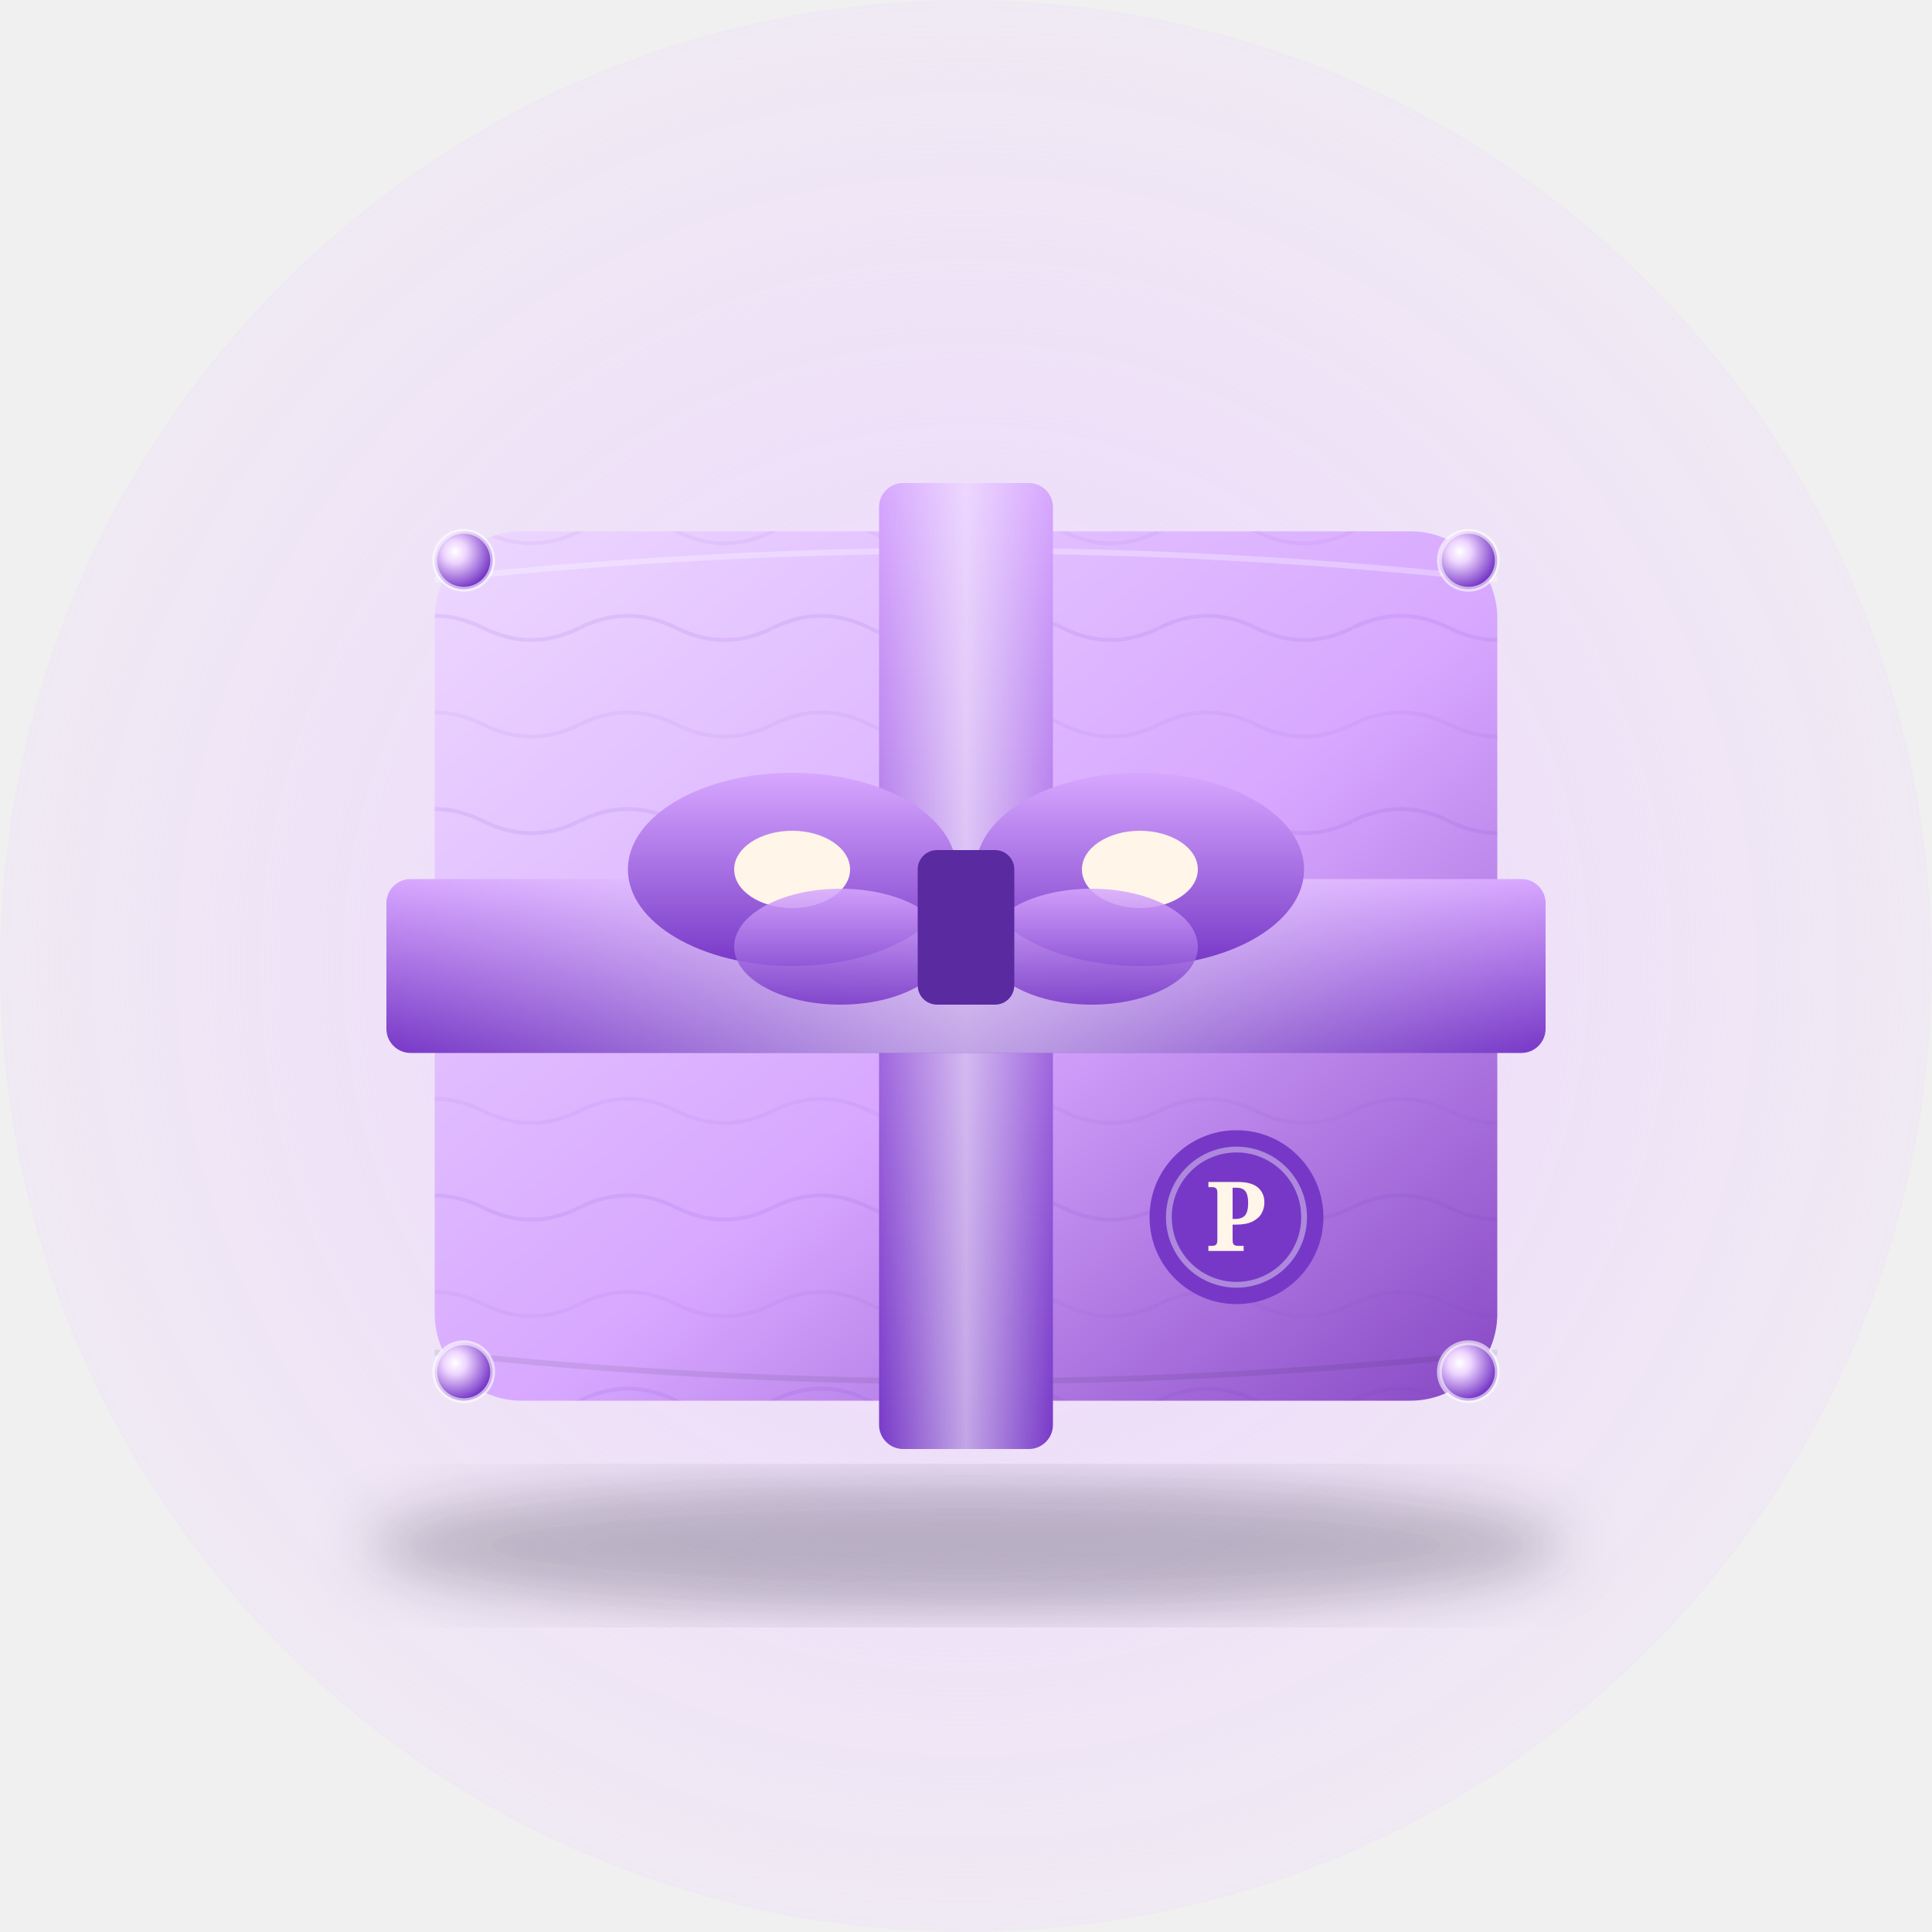
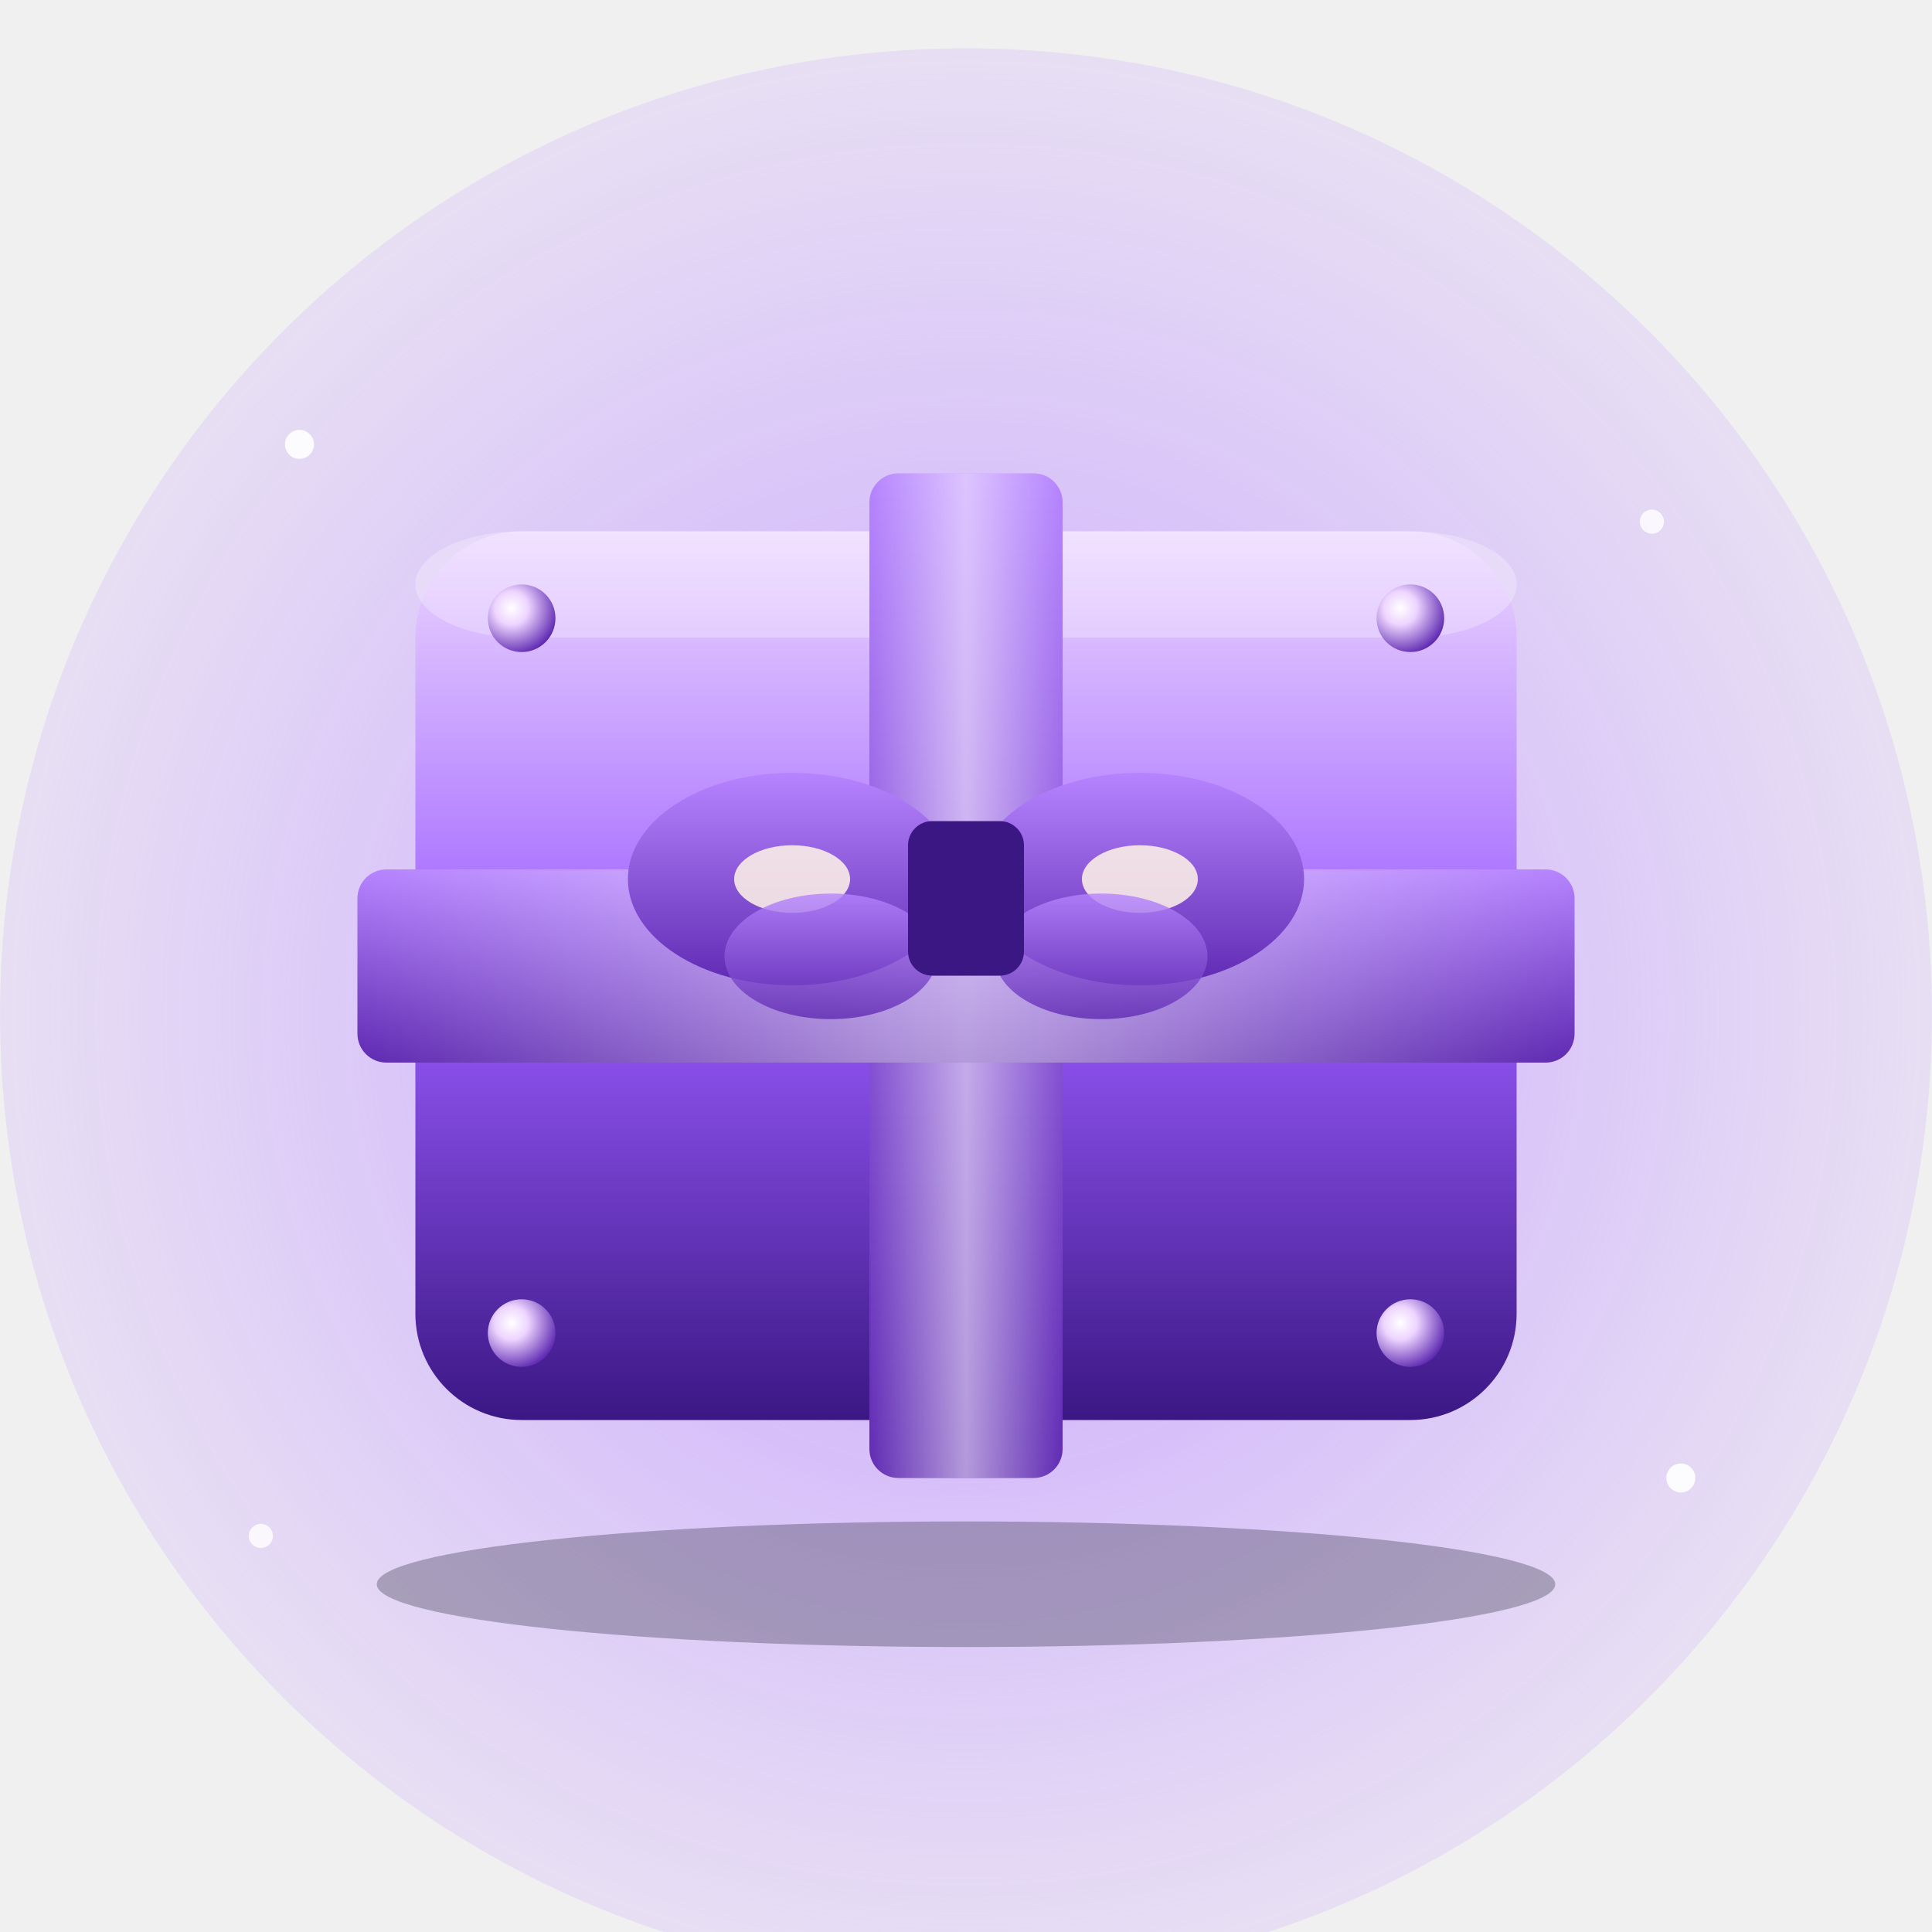
<svg xmlns="http://www.w3.org/2000/svg" viewBox="0 0 400 400" role="img" aria-label="Epic PEELED package">
  <defs>
-     <linearGradient id="paper" x1="0" y1="0" x2="1" y2="1">
+     <linearGradient id="e_paper" x1="0" y1="0" x2="0" y2="1">
      <stop offset="0" stop-color="#EDD8FF" />
-       <stop offset="0.55" stop-color="#D7A7FF" />
-       <stop offset="1" stop-color="#8748C4" />
+       <stop offset="0.5" stop-color="#9B5CFF" />
+       <stop offset="1" stop-color="#3B1784" />
    </linearGradient>
-     <linearGradient id="ribbon" x1="0" y1="0" x2="0" y2="1">
-       <stop offset="0" stop-color="#D7A7FF" />
-       <stop offset="1" stop-color="#7738C7" />
+     <linearGradient id="e_ribbon" x1="0" y1="0" x2="0" y2="1">
+       <stop offset="0" stop-color="#B684FF" />
+       <stop offset="1" stop-color="#5F2AB2" />
    </linearGradient>
-     <linearGradient id="ribbonSheen" x1="0" y1="0" x2="1" y2="0">
+     <linearGradient id="e_sheen" x1="0" y1="0" x2="1" y2="0">
      <stop offset="0" stop-color="#FFFFFF" stop-opacity="0" />
-       <stop offset="0.5" stop-color="#FFFFFF" stop-opacity="0.55" />
+       <stop offset="0.5" stop-color="#FFFFFF" stop-opacity="0.7" />
      <stop offset="1" stop-color="#FFFFFF" stop-opacity="0" />
    </linearGradient>
-     <radialGradient id="glow" cx="50%" cy="50%" r="64%">
-       <stop offset="0" stop-color="#EED5FF" stop-opacity="1" />
-       <stop offset="1" stop-color="#EED5FF" stop-opacity="0" />
+     <radialGradient id="e_glow" cx="50%" cy="50%" r="64%">
+       <stop offset="0" stop-color="#C9A4FF" stop-opacity="1" />
+       <stop offset="1" stop-color="#C9A4FF" stop-opacity="0" />
    </radialGradient>
-     <pattern id="fibers" x="0" y="0" width="40" height="40" patternUnits="userSpaceOnUse">
-       <path d="M0 10 Q10 5 20 10 T40 10" stroke="#7738C7" stroke-opacity="0.1" stroke-width="0.8" fill="none" />
-       <path d="M0 30 Q10 25 20 30 T40 30" stroke="#7738C7" stroke-opacity="0.06" stroke-width="0.8" fill="none" />
-     </pattern>
-     <filter id="soft">
-       <feGaussianBlur stdDeviation="6" />
-     </filter>
-     <radialGradient id="gem" cx="35%" cy="35%" r="65%">
+     <radialGradient id="e_gem" cx="35%" cy="35%" r="70%">
      <stop offset="0" stop-color="#FFFFFF" />
-       <stop offset="0.3" stop-color="#EED5FF" />
-       <stop offset="1" stop-color="#7738C7" />
+       <stop offset="0.35" stop-color="#EED5FF" />
+       <stop offset="1" stop-color="#5F2AB2" />
    </radialGradient>
  </defs>
-   <circle cx="200" cy="200" r="200" fill="url(#glow)" />
-   <ellipse cx="200" cy="320" rx="124" ry="14" fill="#1A1B2E" opacity="0.26" filter="url(#soft)" />
-   <g id="body">
-     <rect x="90" y="110" width="220" height="180" rx="18" fill="url(#paper)" />
-     <rect x="90" y="110" width="220" height="180" rx="18" fill="url(#fibers)" />
-     <path d="M90 120 Q200 108 310 120" stroke="#FFFFFF" stroke-opacity="0.3" stroke-width="1.2" fill="none" />
-     <path d="M90 280 Q200 292 310 280" stroke="#1A1B2E" stroke-opacity="0.09" stroke-width="1.2" fill="none" />
-   </g>
-   <g id="ribbon">
-     <rect x="182" y="100" width="36" height="200" rx="5" fill="url(#ribbon)" />
-     <rect x="182" y="100" width="36" height="200" rx="5" fill="url(#ribbonSheen)" />
-     <rect x="80" y="182" width="240" height="36" rx="5" fill="url(#ribbon)" />
-     <rect x="80" y="182" width="240" height="36" rx="5" fill="url(#ribbonSheen)" />
-   </g>
-   <g id="bow" transform="translate(200 200)">
-     <ellipse cx="-36" cy="-20" rx="34" ry="20" fill="url(#ribbon)" />
-     <ellipse cx="-36" cy="-20" rx="12" ry="8" fill="#FFF5E8" />
-     <ellipse cx="36" cy="-20" rx="34" ry="20" fill="url(#ribbon)" />
-     <ellipse cx="36" cy="-20" rx="12" ry="8" fill="#FFF5E8" />
-     <ellipse cx="-26" cy="-4" rx="22" ry="12" fill="url(#ribbon)" opacity="0.85" />
-     <ellipse cx="26" cy="-4" rx="22" ry="12" fill="url(#ribbon)" opacity="0.85" />
-     <rect x="-10" y="-24" width="20" height="32" rx="4" fill="#5A2AA1" />
-   </g>
-   <g id="flourish">
-     <g transform="translate(96 116)">
-       <circle r="6" fill="url(#gem)" />
-       <circle r="6" fill="none" stroke="#FFFFFF" stroke-opacity="0.6" />
-     </g>
-     <g transform="translate(304 116)">
-       <circle r="6" fill="url(#gem)" />
-       <circle r="6" fill="none" stroke="#FFFFFF" stroke-opacity="0.6" />
-     </g>
-     <g transform="translate(96 284)">
-       <circle r="6" fill="url(#gem)" />
-       <circle r="6" fill="none" stroke="#FFFFFF" stroke-opacity="0.6" />
-     </g>
-     <g transform="translate(304 284)">
-       <circle r="6" fill="url(#gem)" />
-       <circle r="6" fill="none" stroke="#FFFFFF" stroke-opacity="0.6" />
-     </g>
-   </g>
-   <g id="seal" transform="translate(256 252)">
-     <circle r="18" fill="#7738C7" />
-     <circle r="14" fill="none" stroke="#FFFFFF" stroke-opacity="0.4" stroke-width="1.2" />
-     <text x="0" y="7" text-anchor="middle" font-family="Fraunces, serif" font-size="20" font-weight="800" fill="#FFF5E8">P</text>
-   </g>
+   <circle cx="200" cy="210" r="200" fill="url(#e_glow)" />
+   <ellipse cx="200" cy="328" rx="122" ry="13" fill="#1A1B2E" opacity="0.3" />
+   <rect x="86" y="110" width="228" height="184" rx="22" fill="url(#e_paper)" />
+   <rect x="86" y="110" width="228" height="22" rx="22" fill="#FFFFFF" opacity="0.26" />
+   <rect x="180" y="98" width="40" height="208" rx="6" fill="url(#e_ribbon)" />
+   <rect x="180" y="98" width="40" height="208" rx="6" fill="url(#e_sheen)" opacity="0.75" />
+   <rect x="74" y="180" width="252" height="40" rx="6" fill="url(#e_ribbon)" />
+   <rect x="74" y="180" width="252" height="40" rx="6" fill="url(#e_sheen)" opacity="0.75" />
+   <ellipse cx="164" cy="182" rx="34" ry="22" fill="url(#e_ribbon)" />
+   <ellipse cx="236" cy="182" rx="34" ry="22" fill="url(#e_ribbon)" />
+   <ellipse cx="164" cy="182" rx="12" ry="7" fill="#FFF5E8" opacity="0.85" />
+   <ellipse cx="236" cy="182" rx="12" ry="7" fill="#FFF5E8" opacity="0.85" />
+   <ellipse cx="172" cy="198" rx="22" ry="13" fill="url(#e_ribbon)" opacity="0.8" />
+   <ellipse cx="228" cy="198" rx="22" ry="13" fill="url(#e_ribbon)" opacity="0.8" />
+   <rect x="188" y="170" width="24" height="32" rx="5" fill="#3B1784" />
+   <circle cx="108" cy="128" r="7" fill="url(#e_gem)" />
+   <circle cx="292" cy="128" r="7" fill="url(#e_gem)" />
+   <circle cx="108" cy="276" r="7" fill="url(#e_gem)" />
+   <circle cx="292" cy="276" r="7" fill="url(#e_gem)" />
+   <circle cx="62" cy="92" r="3" fill="#FFFFFF" opacity="0.9" />
+   <circle cx="342" cy="108" r="2.5" fill="#FFFFFF" opacity="0.8" />
+   <circle cx="54" cy="318" r="2.5" fill="#FFFFFF" opacity="0.8" />
+   <circle cx="348" cy="306" r="3" fill="#FFFFFF" opacity="0.9" />
</svg>
